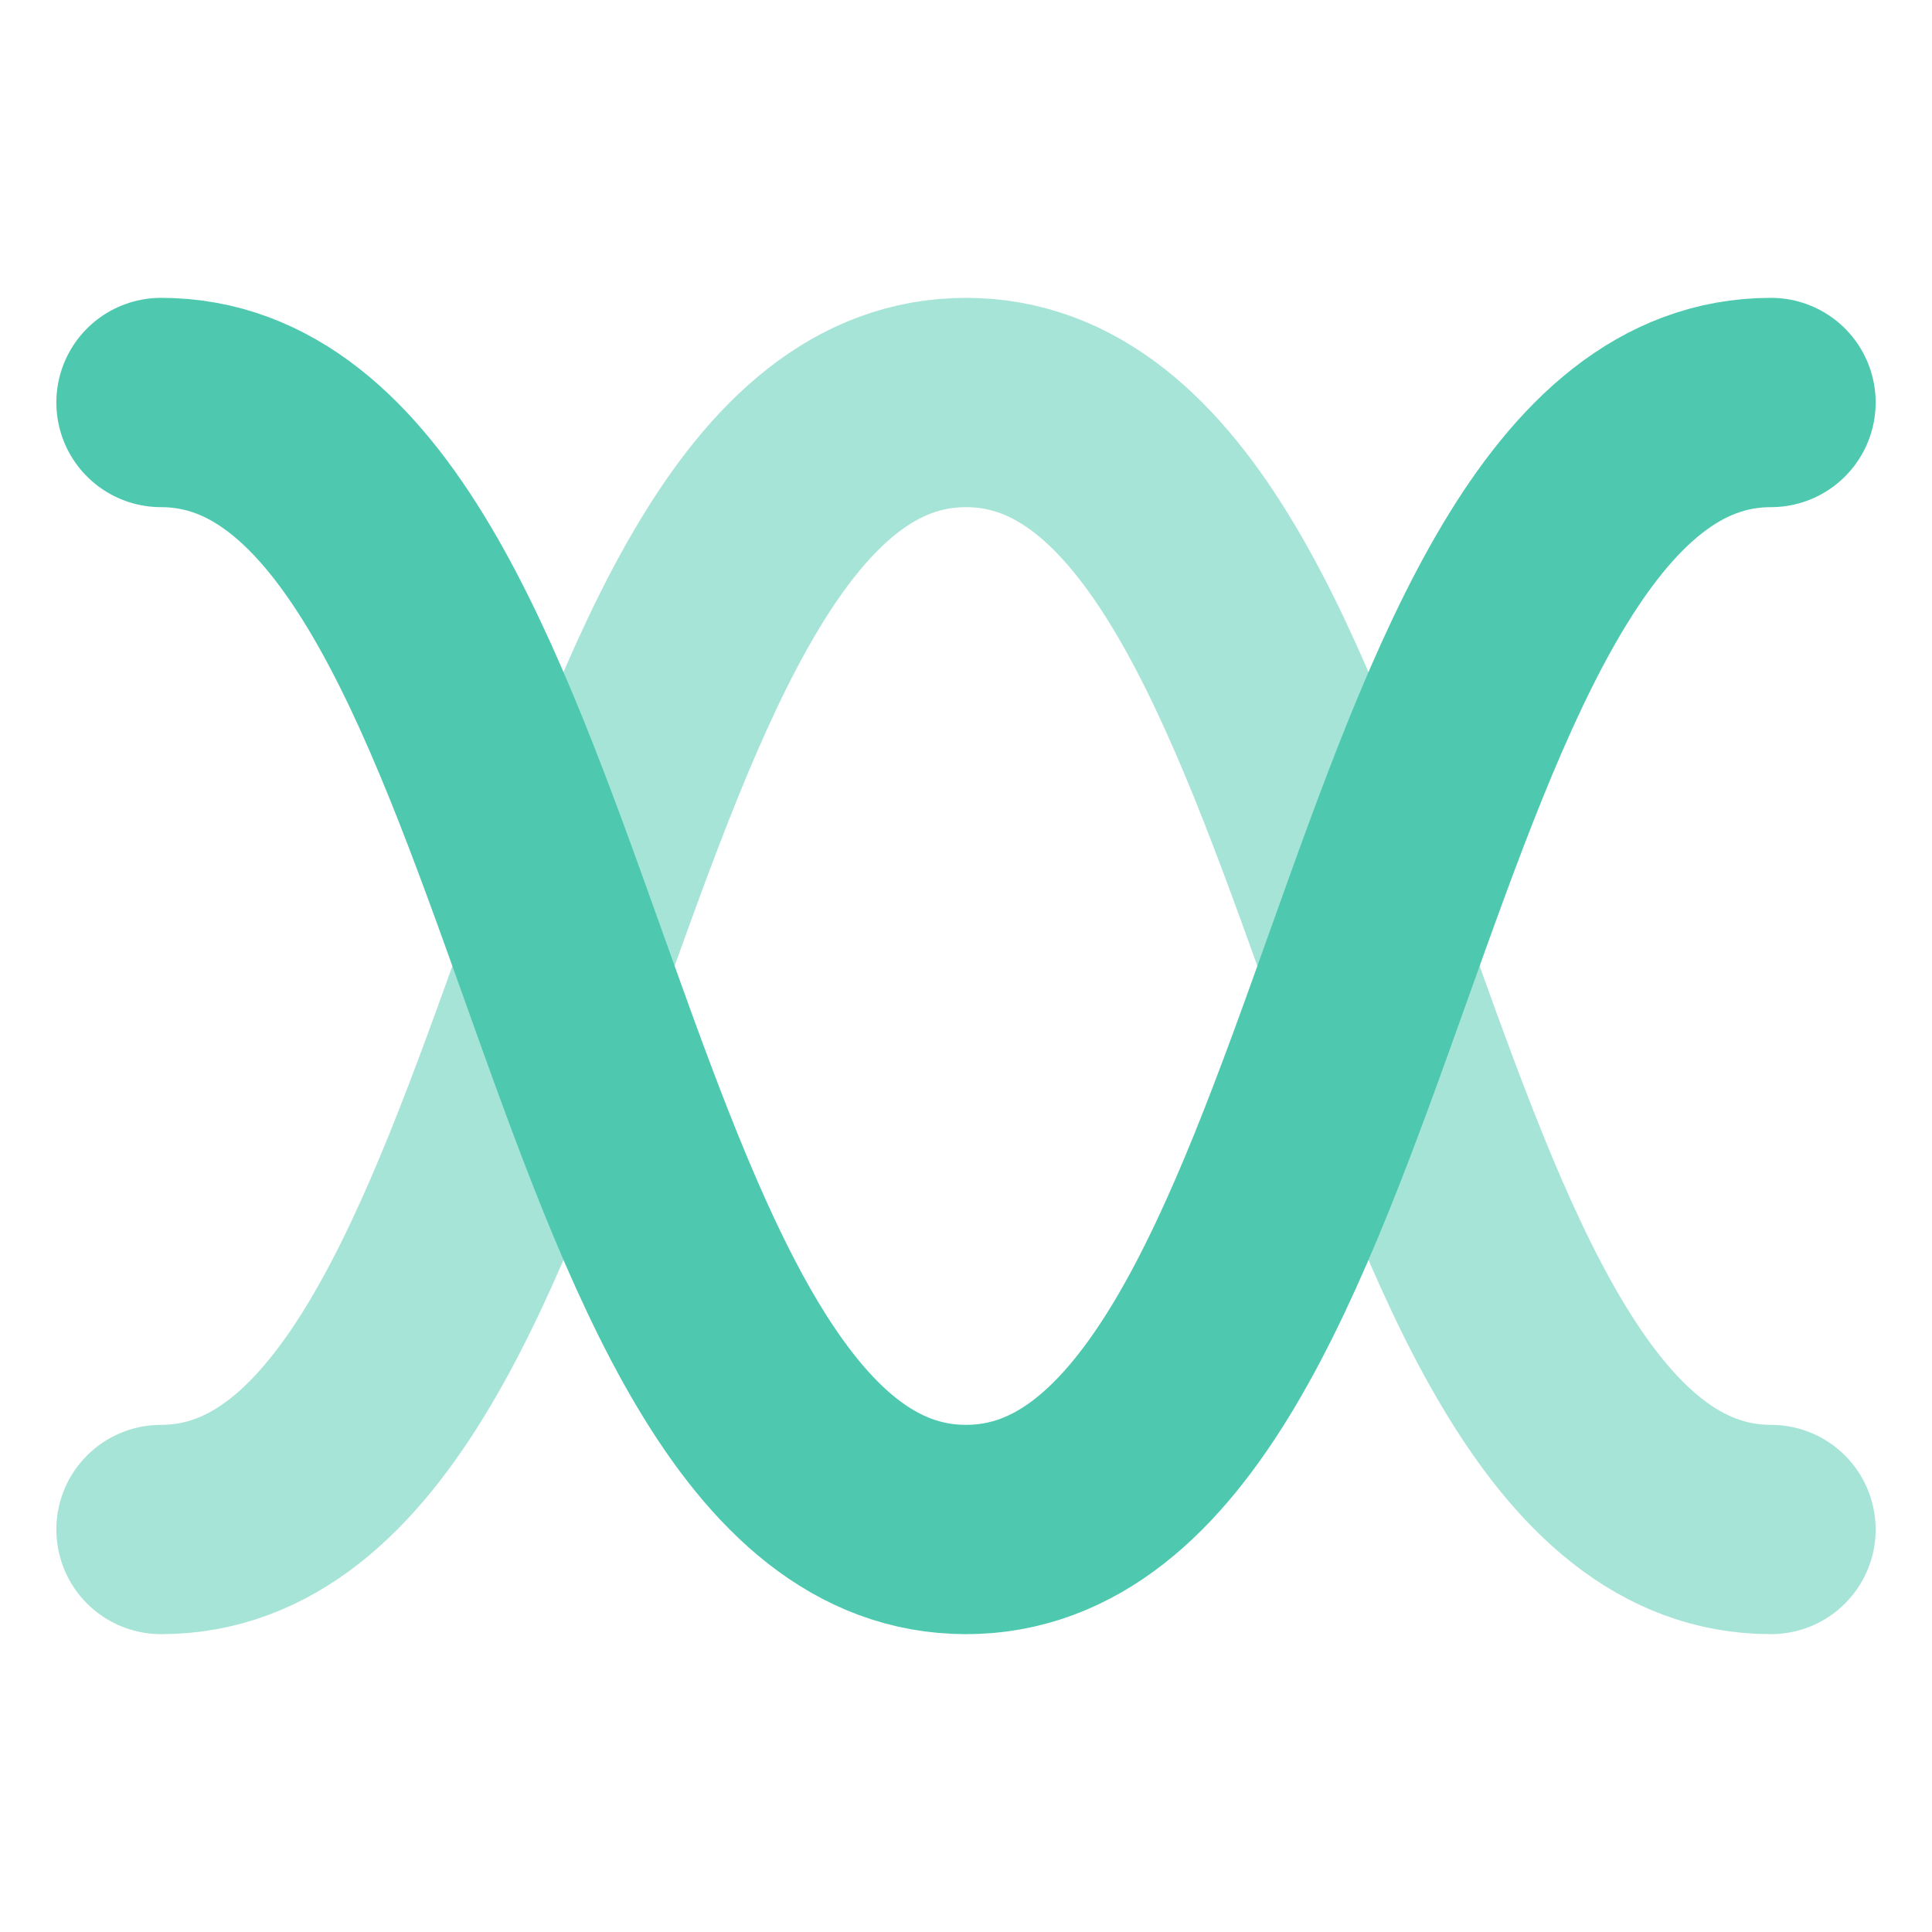
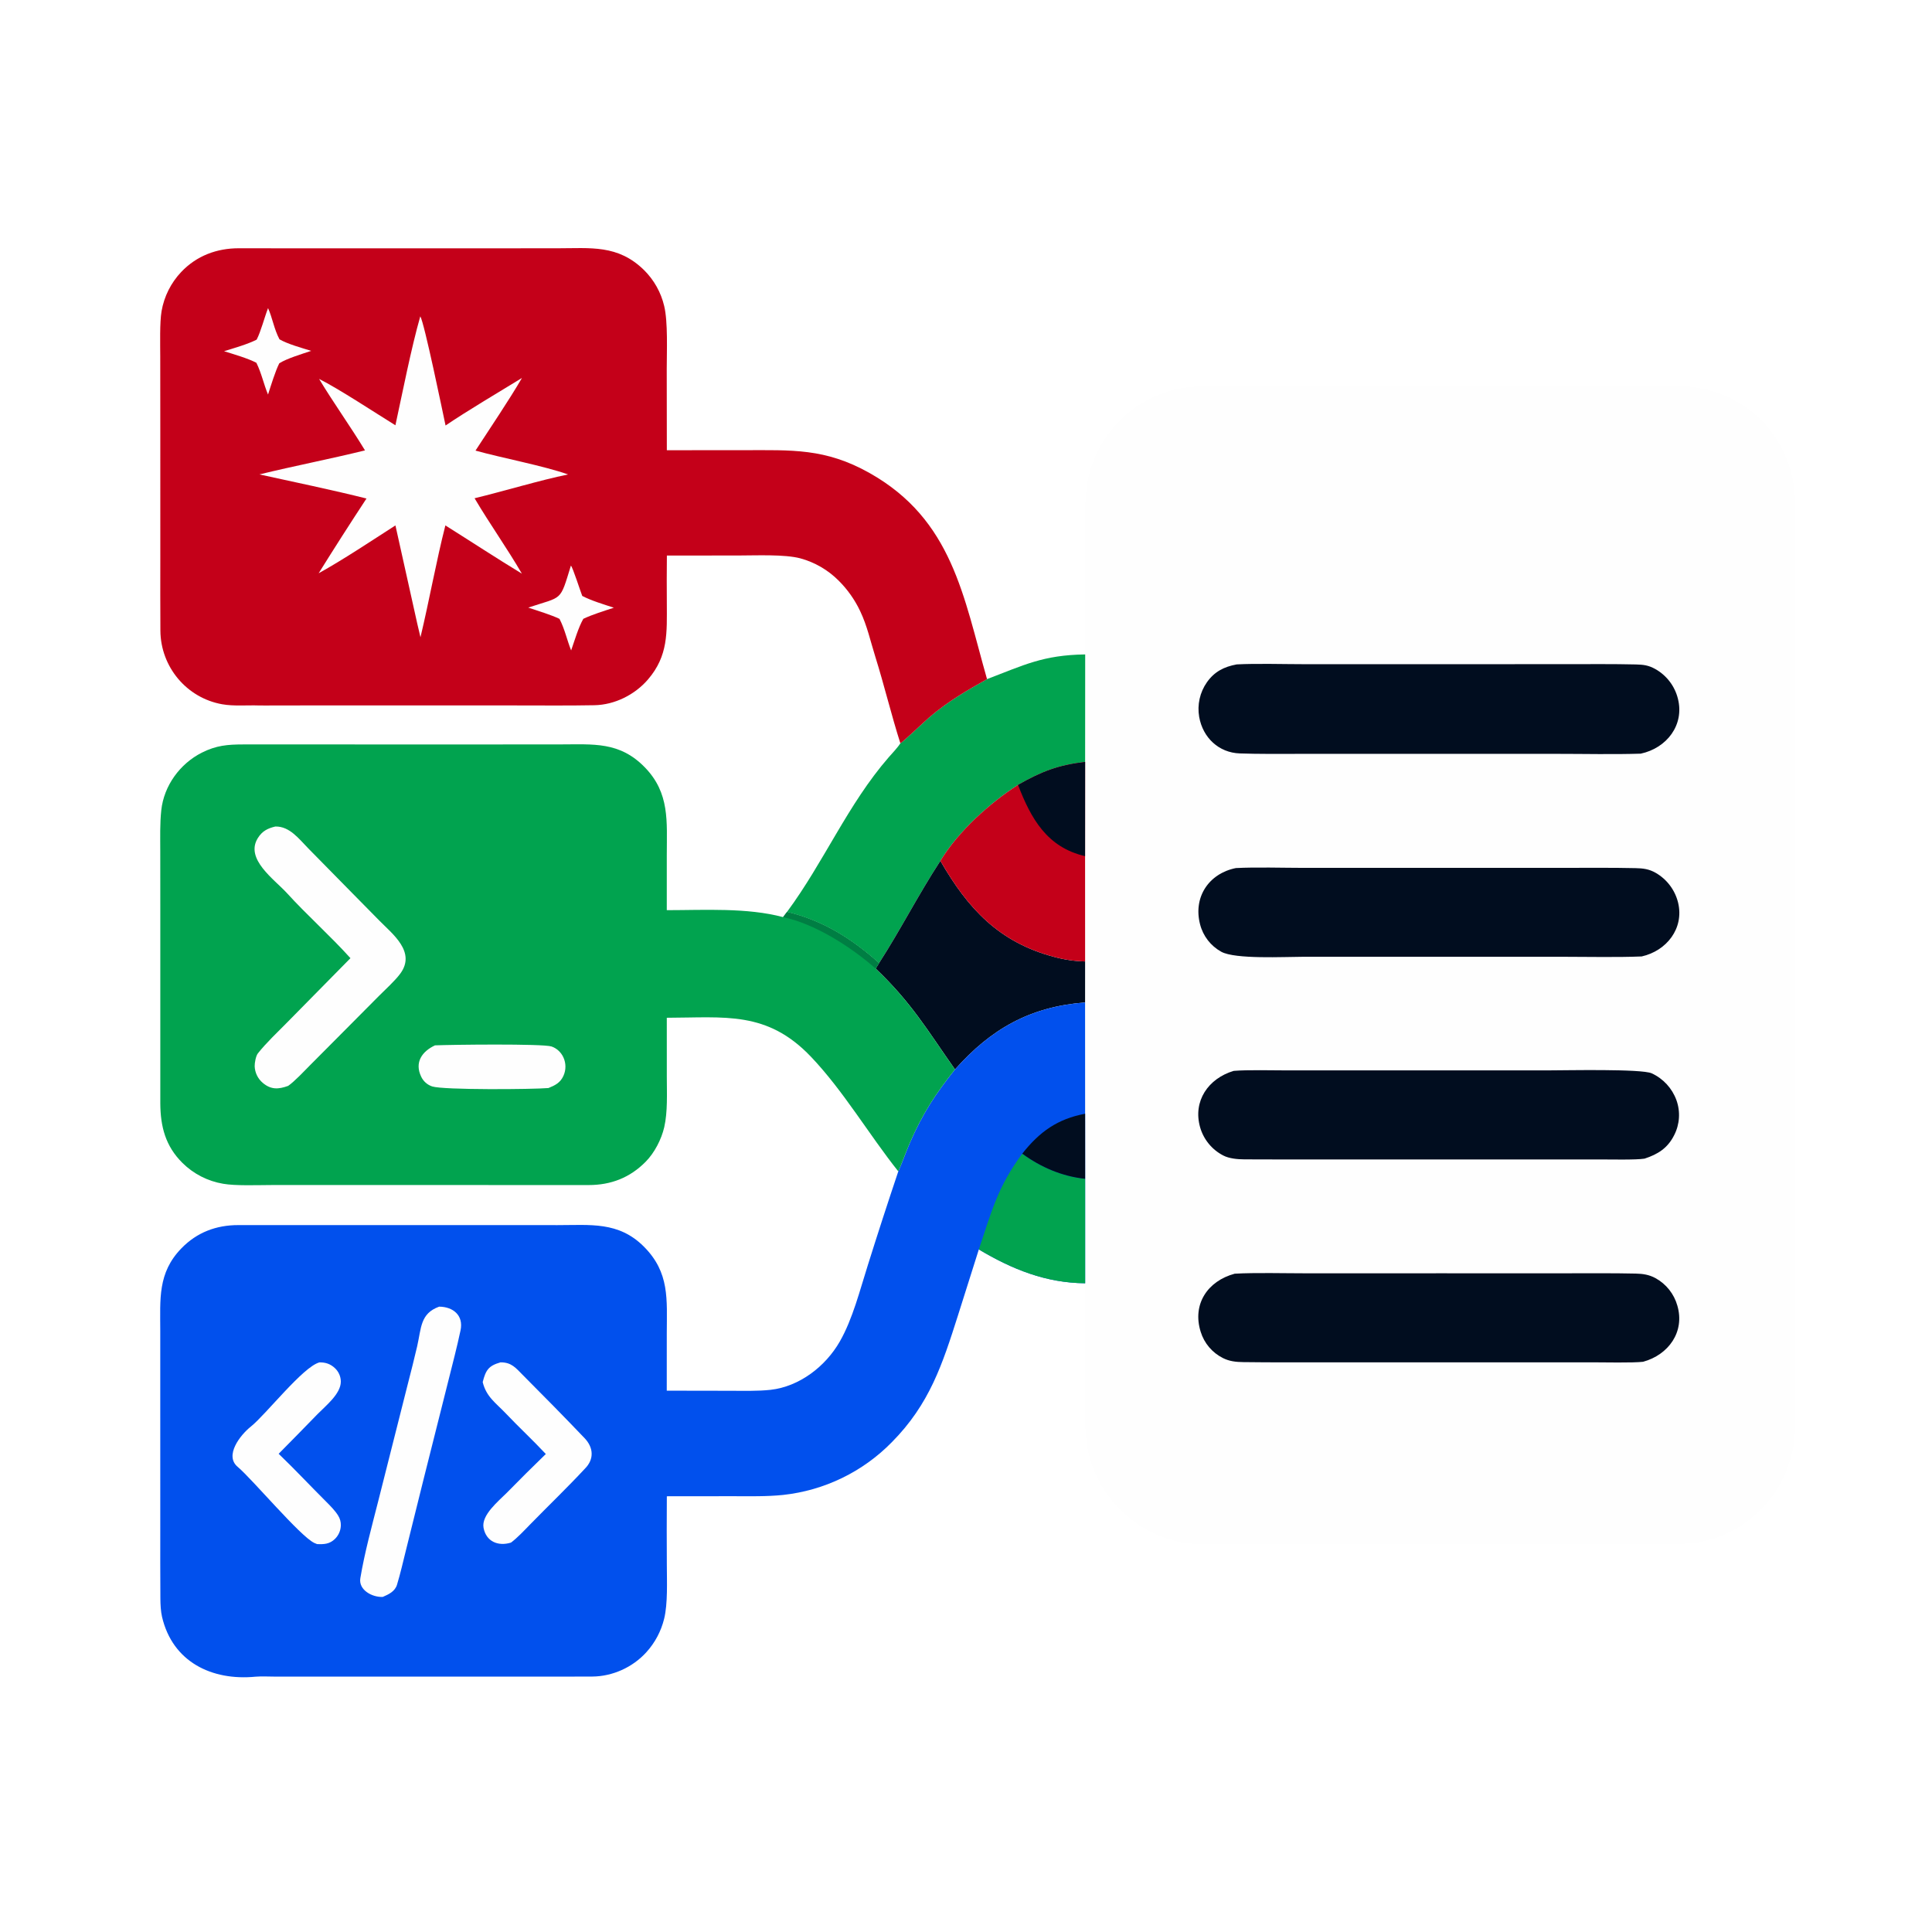
- <svg xmlns="http://www.w3.org/2000/svg" viewBox="0 0 24 24" fill="none">
-   <path d="M2 5c5 0 5 14 10 14s5-14 10-14" stroke="#4ec9b0" stroke-width="2.6" stroke-linecap="round" />
-   <path d="M2 19c5 0 5-14 10-14s5 14 10 14" stroke="#4ec9b0" stroke-width="2.6" stroke-linecap="round" opacity="0.5" />
+ <svg xmlns="http://www.w3.org/2000/svg" id="svg" version="1.1" viewBox="0 0 300 300" width="300" height="300">
+   <svg>
+     <defs>
+       <clipPath id="clip-1">
+         <rect x="0" y="0" transform="scale(0.14648,0.14648)" width="2048" height="2048" fill="none" />
+       </clipPath>
+     </defs>
+     <g clip-path="url(#clip-1)" fill="none" fill-rule="nonzero" stroke="none" stroke-width="1" stroke-linecap="butt" stroke-linejoin="miter" stroke-miterlimit="10" stroke-dasharray="" stroke-dashoffset="0" font-family="none" font-weight="none" font-size="none" text-anchor="none" style="mix-blend-mode: normal">
+       <path d="M0,0h26.152h247.583h26.265v25.976v247.752v26.272h-25.957h-248.068h-25.975v-26.134v-247.596z" fill="none" />
+       <path d="M300,273.728v26.272h-25.957c0.686,-0.315 2.486,-0.687 3.302,-0.892c2.104,-0.526 3.708,-1.072 5.65,-2.046c7.084,-3.59 12.552,-9.721 15.313,-17.168c0.746,-2.038 0.976,-4.058 1.636,-6.007z" fill="none" />
+       <path d="M0,273.866c0.754,1.806 0.986,4.208 1.755,6.229c2.865,7.537 8.789,14.12 16.168,17.416c1.2,0.523 2.435,0.961 3.697,1.31c0.899,0.248 3.861,0.894 4.355,1.181h-25.975z" fill="none" />
+       <path d="M0,0h26.152c-1.117,0.434 -2.481,0.623 -3.658,0.916c-8.843,2.202 -15.984,8.633 -19.857,16.855c-0.693,1.495 -1.242,3.052 -1.64,4.65c-0.212,0.832 -0.669,3.254 -0.997,3.849z" fill="none" />
+       <path d="M273.735,0h26.265v25.976c-0.376,-0.776 -0.778,-2.756 -1.037,-3.701c-0.538,-2.037 -1.298,-4.009 -2.271,-5.878c-3.983,-7.653 -11.36,-13.793 -19.86,-15.675c-1.047,-0.232 -2.076,-0.374 -3.097,-0.722z" fill="none" />
+       <path d="M168.507,101.619l0.004,-14.841c-0.003,-3.938 -0.315,-9.585 0.64,-13.246c0.842,-3.148 2.5,-6.017 4.808,-8.318c2.565,-2.528 5.824,-4.237 9.362,-4.907c2.687,-0.498 7.377,-0.358 10.248,-0.356l14.966,0.009l52.061,-0c8.982,0.079 16.437,6.177 17.906,15.223c0.376,2.315 0.25,4.875 0.25,7.236l-0.001,8.971l-0.006,31.843v65.556c0.001,10.846 0.018,21.708 0,32.555c-0.007,5.09 -1.948,9.825 -5.653,13.374c-2.521,2.448 -5.708,4.096 -9.163,4.74c-2.651,0.486 -7.501,0.325 -10.393,0.325l-16.54,-0.004l-33.209,-0.003c-5.714,0.003 -11.471,-0.009 -17.146,-0.004c-8.158,0.007 -15.461,-5.817 -17.499,-13.655c-0.959,-3.694 -0.65,-8.93 -0.649,-12.87l0.009,-13.98v-16.22l-0.004,-10.104l-0.007,-17.278c-8.525,0.656 -14.585,4.084 -20.2,10.397c-4.354,-6.189 -6.733,-10.33 -12.318,-15.658l0.524,-0.845c-4.205,-3.769 -8.755,-6.64 -14.292,-7.95c5.76,-7.789 9.432,-16.69 15.788,-24.008c0.559,-0.644 1.389,-1.491 1.816,-2.185c0.288,-0.099 3.888,-3.51 4.486,-4.023c2.822,-2.419 5.751,-4.128 8.973,-5.938c5.687,-2.157 8.665,-3.739 15.239,-3.833z" fill="#fefefe" />
+       <path d="M168.507,101.619l-0.009,16.682c-4.219,0.525 -6.687,1.461 -10.422,3.578c-4.459,2.869 -9.271,7.216 -12.053,11.795c-3.431,5.262 -6.221,10.764 -9.527,15.882c-4.205,-3.769 -8.755,-6.64 -14.292,-7.95c5.76,-7.789 9.432,-16.69 15.788,-24.008c0.559,-0.644 1.389,-1.491 1.816,-2.185c0.288,-0.099 3.888,-3.51 4.486,-4.023c2.822,-2.419 5.751,-4.128 8.973,-5.938c5.687,-2.157 8.665,-3.739 15.239,-3.833z" fill="#01a34f" />
+       <path d="M146.023,133.674c4.257,7.388 9.064,12.632 17.645,14.909c1.575,0.431 3.195,0.671 4.827,0.712l-0.004,6.366c-8.525,0.656 -14.585,4.084 -20.2,10.397c-4.354,-6.189 -6.733,-10.33 -12.318,-15.658l0.524,-0.845c3.305,-5.118 6.096,-10.62 9.527,-15.882z" fill="#010d1f" />
+       <path d="M158.076,121.879c3.735,-2.117 6.204,-3.053 10.422,-3.578l-0.007,14.64l0.004,16.354c-1.632,-0.041 -3.252,-0.281 -4.827,-0.712c-8.581,-2.277 -13.389,-7.521 -17.645,-14.909c2.782,-4.579 7.594,-8.926 12.053,-11.795z" fill="#c40019" />
+       <path d="M158.076,121.879c3.735,-2.117 6.204,-3.053 10.422,-3.578l-0.007,14.64c-5.905,-1.362 -8.401,-5.826 -10.415,-11.062z" fill="#010d1f" />
+       <path d="M192.026,103.169c3.009,-0.165 7.455,-0.033 10.6,-0.033l20.225,-0.001l20.388,-0.005c3.577,-0 7.22,-0.038 10.797,0.046c1.173,0.028 1.948,0.132 2.975,0.698c1.765,0.982 3.045,2.653 3.533,4.614c1.042,4.089 -1.736,7.674 -5.767,8.539c-4.15,0.137 -8.959,0.029 -13.167,0.03l-24.678,-0l-15.864,0.003c-2.854,0.001 -5.692,0.03 -8.544,-0.068c-3.284,-0.112 -5.741,-2.451 -6.315,-5.665c-0.328,-1.881 0.103,-3.815 1.197,-5.379c1.176,-1.669 2.679,-2.419 4.622,-2.779z" fill="#010d1f" />
+       <path d="M191.569,166.286c2.111,-0.182 6.01,-0.075 8.238,-0.076l15.806,-0.006l24.948,0.003c2.563,0.001 14.332,-0.264 15.92,0.46c1.784,0.82 3.166,2.322 3.835,4.167c0.642,1.783 0.513,3.753 -0.354,5.438c-1.012,2.02 -2.544,2.972 -4.598,3.64c-1.301,0.217 -5.383,0.125 -6.962,0.126l-13.86,0.001l-27.495,-0.001c-4.6,0 -9.226,0.018 -13.824,-0.013c-1.043,-0.007 -2.358,-0.117 -3.278,-0.601c-1.748,-0.901 -3.047,-2.483 -3.59,-4.373c-1.159,-4.075 1.264,-7.589 5.216,-8.766z" fill="#010d1f" />
+       <path d="M191.729,197.779c3.245,-0.182 7.717,-0.059 11.073,-0.06l20.566,-0.003l20.064,0.001c3.507,0 7.077,-0.034 10.584,0.045c1.104,0.025 2.062,0.173 3.042,0.703c1.663,0.911 2.89,2.454 3.403,4.28c1.191,4.078 -1.383,7.635 -5.326,8.711c-1.607,0.19 -6.129,0.084 -7.958,0.085l-15.45,0.003l-25.359,-0.001c-4.422,-0.001 -8.887,0.023 -13.311,-0.035c-1.138,-0.015 -2.158,-0.12 -3.176,-0.637c-1.652,-0.831 -2.895,-2.3 -3.439,-4.068c-1.349,-4.296 1.085,-7.896 5.288,-9.025z" fill="#010d1f" />
+       <path d="M191.905,134.793c3.094,-0.164 7.4,-0.031 10.559,-0.03l20.101,-0.002l20.584,-0.002c3.587,0 7.223,-0.035 10.808,0.044c1.203,0.027 2.096,0.137 3.142,0.734c1.749,1.006 3.007,2.686 3.48,4.647c0.945,3.97 -1.778,7.46 -5.659,8.333c-3.924,0.158 -8.394,0.05 -12.375,0.05l-22.115,0.003h-18.195c-2.748,0 -10.458,0.412 -12.606,-0.788c-1.635,-0.905 -2.823,-2.445 -3.283,-4.256c-1.094,-4.203 1.346,-7.886 5.559,-8.733z" fill="#010d1f" />
+       <path d="M168.491,155.662l0.007,17.278l0.004,10.104v16.22c-6.1,-0.047 -11.355,-2.177 -16.51,-5.25l-3.227,10.206c-2.43,7.636 -4.403,13.778 -10.271,19.712c-4.508,4.608 -10.477,7.506 -16.886,8.2c-2.587,0.267 -5.246,0.199 -7.851,0.198l-10.211,0.01c-0.022,3.551 -0.023,7.102 -0.001,10.652c0.004,2.527 0.167,6.018 -0.419,8.377c-0.474,1.932 -1.422,3.715 -2.76,5.187c-2.128,2.351 -5.261,3.759 -8.401,3.778c-4.039,0.025 -8.117,0.009 -12.156,0.01l-24.58,-0.004l-12.288,0.007c-0.889,0.001 -2.438,-0.072 -3.265,0.009c-6.772,0.659 -12.878,-2.287 -14.515,-9.29c-0.197,-0.842 -0.25,-1.913 -0.257,-2.842c-0.028,-3.719 -0.017,-7.446 -0.016,-11.168l-0.003,-20.325l-0,-10.065c0.002,-4.932 -0.426,-9.006 3.282,-12.825c2.411,-2.483 5.412,-3.614 8.847,-3.609c12.726,0.012 25.45,0.001 38.175,0.001l11.399,0.003c5.061,0.004 9.458,-0.589 13.373,3.318c4.055,4.046 3.586,8.209 3.576,13.49l-0.003,8.899l9.854,0.016c2.061,0.001 4.237,0.072 6.272,-0.149c4.474,-0.504 8.523,-3.631 10.733,-7.482c2.014,-3.508 3.121,-7.973 4.36,-11.862c1.528,-4.875 3.106,-9.734 4.735,-14.575c0.579,-1.26 1.198,-3.054 1.798,-4.43c1.989,-4.56 3.939,-7.553 7.005,-11.402c5.615,-6.313 11.675,-9.741 20.2,-10.397z" fill="#0150ed" />
+       <path d="M158.736,179.14c2.897,2.117 6.179,3.524 9.766,3.904v16.22c-6.1,-0.047 -11.355,-2.177 -16.51,-5.25c2.001,-5.96 2.924,-9.716 6.744,-14.874z" fill="#01a34f" />
+       <path d="M158.736,179.14c2.713,-3.431 5.481,-5.389 9.762,-6.201l0.004,10.104c-3.587,-0.379 -6.869,-1.787 -9.766,-3.904z" fill="#010d1f" />
+       <path d="M68.187,202.897c2.18,0.013 3.814,1.368 3.328,3.665c-0.556,2.628 -1.239,5.221 -1.891,7.827l-3.831,15.229l-2.751,11.073c-0.435,1.752 -0.872,3.662 -1.395,5.386c-0.315,1.036 -1.283,1.494 -2.208,1.89c-1.65,0.084 -3.79,-1.087 -3.487,-2.9c0.671,-4.018 1.788,-8.06 2.791,-12.018l4.572,-18.098c0.514,-1.969 1.003,-3.945 1.467,-5.925c0.644,-2.801 0.46,-5.068 3.404,-6.127z" fill="#fefefe" />
+       <path d="M77.714,211.547c1.724,-0.021 2.386,0.88 3.515,2.014c3.204,3.22 6.419,6.473 9.549,9.76c1.39,1.458 1.502,3.255 0.069,4.708c-2.761,2.969 -5.705,5.795 -8.541,8.697c-0.925,0.945 -1.915,2.02 -2.96,2.807c-1.987,0.617 -3.855,-0.152 -4.26,-2.29c-0.376,-1.986 2.336,-4.156 3.61,-5.443c1.994,-2.035 4.013,-4.042 6.058,-6.023c-1.998,-2.14 -4.175,-4.153 -6.19,-6.278c-1.572,-1.658 -3.05,-2.585 -3.611,-4.887c0.468,-1.833 0.89,-2.539 2.761,-3.064z" fill="#fefefe" />
+       <path d="M49.592,211.554c0.949,-0.028 1.741,0.245 2.429,0.904c0.576,0.545 0.902,1.302 0.902,2.095c-0.015,1.898 -2.34,3.728 -3.619,5.033c-2,2.064 -4.012,4.116 -6.036,6.158l0.128,0.122c2.471,2.376 4.834,4.91 7.265,7.33c0.639,0.636 1.389,1.393 1.857,2.162c0.279,0.448 0.42,0.968 0.406,1.496c-0.016,0.8 -0.348,1.562 -0.922,2.118c-0.83,0.803 -1.695,0.839 -2.773,0.792c-0.144,-0.05 -0.285,-0.108 -0.422,-0.174c-2.205,-1.037 -9.605,-9.888 -11.906,-11.823c-2.066,-1.737 0.358,-4.901 2.071,-6.267c2.31,-1.843 8.074,-9.271 10.621,-9.946z" fill="#fefefe" />
+       <path d="M103.553,86.268c-0.026,2.475 -0.029,4.95 -0.009,7.424c0.009,4.534 0.245,8.124 -2.926,11.815c-2.051,2.387 -5.179,3.94 -8.314,3.999c-3.986,0.075 -8.095,0.035 -12.092,0.034l-23.298,-0.006l-14.232,0.008c-0.811,0.001 -1.648,0.021 -2.459,0.003c-1.854,-0.066 -3.892,0.138 -5.722,-0.187c-5.536,-0.982 -9.559,-5.822 -9.595,-11.426c-0.024,-3.715 -0.017,-7.367 -0.012,-11.05l-0.002,-20.146l-0.009,-11.354c-0.001,-1.952 -0.098,-5.294 0.205,-7.065c0.395,-2.282 1.455,-4.396 3.046,-6.079c2.399,-2.529 5.534,-3.695 8.968,-3.687c3.997,0.009 8.001,0.012 11.997,0.012l25.607,-0.005l11.726,-0.004c5.281,0 9.507,-0.613 13.586,3.396c1.539,1.528 2.619,3.456 3.117,5.566c0.598,2.476 0.397,7.056 0.395,9.767l0.016,12.627l11.92,-0.006c7.494,-0.003 12.679,-0.327 19.553,3.542c12.89,7.255 14.591,19.19 18.247,32.009c-3.223,1.81 -6.151,3.519 -8.973,5.938c-0.598,0.513 -4.199,3.924 -4.486,4.023c-1.386,-4.343 -2.516,-9.058 -3.888,-13.438c-0.752,-2.399 -1.258,-4.788 -2.355,-7.088c-0.834,-1.767 -1.97,-3.374 -3.358,-4.749c-1.648,-1.648 -3.699,-2.836 -5.948,-3.446c-2.441,-0.638 -6.806,-0.442 -9.43,-0.44z" fill="#c40019" />
+       <g transform="translate(-0.8,-0.9)">
+         <path d="M66.063,50.021c0.625,0.997 3.464,14.802 3.923,16.951c3.479,-2.357 8.238,-5.154 11.863,-7.382c-2.058,3.539 -4.954,7.792 -7.213,11.279c4.005,1.12 10.679,2.383 14.374,3.703c-4.313,0.88 -10.026,2.612 -14.518,3.697c2.332,3.956 5.03,7.723 7.344,11.708c-4.004,-2.435 -7.91,-4.999 -11.878,-7.49c-1.402,5.481 -2.512,11.711 -3.867,17.364c-0.159,-0.705 -0.324,-1.408 -0.497,-2.11l-3.392,-15.254c-3.657,2.347 -8.151,5.349 -11.921,7.428c2.428,-3.898 4.904,-7.767 7.426,-11.605c-5.116,-1.289 -11.412,-2.601 -16.621,-3.743c5.452,-1.331 10.976,-2.397 16.391,-3.73c-2.262,-3.727 -4.869,-7.349 -7.128,-11.097c3.117,1.564 8.683,5.241 11.85,7.198c1.096,-5.056 2.467,-12.042 3.863,-16.917z" fill="#fefefe" />
+       </g>
+       <path d="M41.624,47.844c0.692,1.549 0.924,3.24 1.774,4.845c1.253,0.731 3.483,1.346 4.926,1.793c-1.406,0.471 -3.797,1.188 -4.956,1.931c-0.619,1.217 -1.299,3.469 -1.749,4.851c-0.678,-1.614 -0.99,-3.268 -1.806,-4.929c-1.311,-0.693 -3.558,-1.341 -5.02,-1.799c1.524,-0.476 3.687,-1.087 5.062,-1.799c0.66,-1.283 1.195,-3.408 1.769,-4.895z" fill="#fefefe" />
+       <path d="M88.65,87.827c0.277,0.239 1.496,4.05 1.761,4.71c1.438,0.749 3.344,1.311 4.908,1.829c-1.578,0.521 -3.238,1.02 -4.738,1.721c-0.77,1.335 -1.364,3.399 -1.895,4.912c-0.657,-1.648 -0.969,-3.27 -1.809,-4.902c-1.198,-0.588 -3.512,-1.305 -4.85,-1.752c5.423,-1.798 4.868,-0.837 6.623,-6.52z" fill="#fefefe" />
+       <path d="M103.54,158.038l0.002,9.22c0.004,2.479 0.148,5.401 -0.399,7.771c-0.437,1.891 -1.513,3.974 -2.877,5.358c-2.453,2.49 -5.396,3.628 -8.869,3.628c-12.808,-0.004 -25.627,-0.007 -38.433,-0.007l-10.929,0.004c-2.081,0.007 -5.469,0.138 -7.377,-0.196c-2.397,-0.401 -4.61,-1.535 -6.336,-3.245c-2.636,-2.618 -3.401,-5.632 -3.43,-9.214v-30.314l-0.006,-8.828c-0.001,-2.137 -0.069,-4.309 0.159,-6.413c0.413,-3.808 2.903,-7.222 6.304,-8.934c2.231,-1.123 3.976,-1.268 6.424,-1.273l38.498,0.002l10.742,-0.006c5.123,-0.001 9.188,-0.47 13.108,3.554c3.908,4.011 3.417,8.422 3.418,13.578l-0.001,8.608c5.875,-0.004 12.463,-0.413 18.058,1.078l0.607,-0.802c5.537,1.31 10.087,4.18 14.292,7.95l-0.524,0.845c5.585,5.328 7.964,9.469 12.318,15.658c-3.066,3.85 -5.016,6.842 -7.005,11.402c-0.6,1.375 -1.219,3.17 -1.798,4.43c-4.611,-5.796 -8.511,-12.491 -13.543,-17.782c-6.845,-7.198 -13.383,-6.088 -22.404,-6.072z" fill="#01a34f" />
+       <path d="M122.205,141.606c5.537,1.31 10.087,4.18 14.292,7.95l-0.524,0.845c-3.785,-3.325 -9.345,-6.927 -14.375,-7.993z" fill="#007e43" />
+       <path d="M42.758,128.341c2.228,-0.048 3.667,1.932 5.123,3.408l5.08,5.167l5.965,6.058c2.025,2.067 5.729,4.854 3.213,8.232c-0.853,1.144 -2.296,2.435 -3.324,3.469l-5.59,5.626l-5.042,5.065c-0.905,0.911 -2.435,2.556 -3.441,3.25c-1.495,0.546 -2.679,0.609 -3.943,-0.472c-0.762,-0.643 -1.217,-1.578 -1.253,-2.574c-0.016,-0.53 0.181,-1.603 0.5,-2.007c1.27,-1.61 3.121,-3.359 4.57,-4.828l9.802,-9.951c-3.109,-3.456 -6.708,-6.638 -9.842,-10.08c-1.97,-2.164 -6.577,-5.3 -4.541,-8.567c0.679,-1.089 1.519,-1.51 2.723,-1.798z" fill="#fefefe" />
+       <path d="M67.547,162.322c2.38,-0.105 16.737,-0.28 18.095,0.176c0.816,0.275 1.495,0.921 1.848,1.702c0.41,0.898 0.414,1.929 0.011,2.83c-0.477,1.09 -1.297,1.501 -2.336,1.92c-2.465,0.212 -16.299,0.319 -18.056,-0.248c-0.75,-0.248 -1.366,-0.792 -1.703,-1.506c-1.075,-2.222 0.119,-3.932 2.141,-4.875z" fill="#fefefe" />
+     </g>
+   </svg>
</svg>
